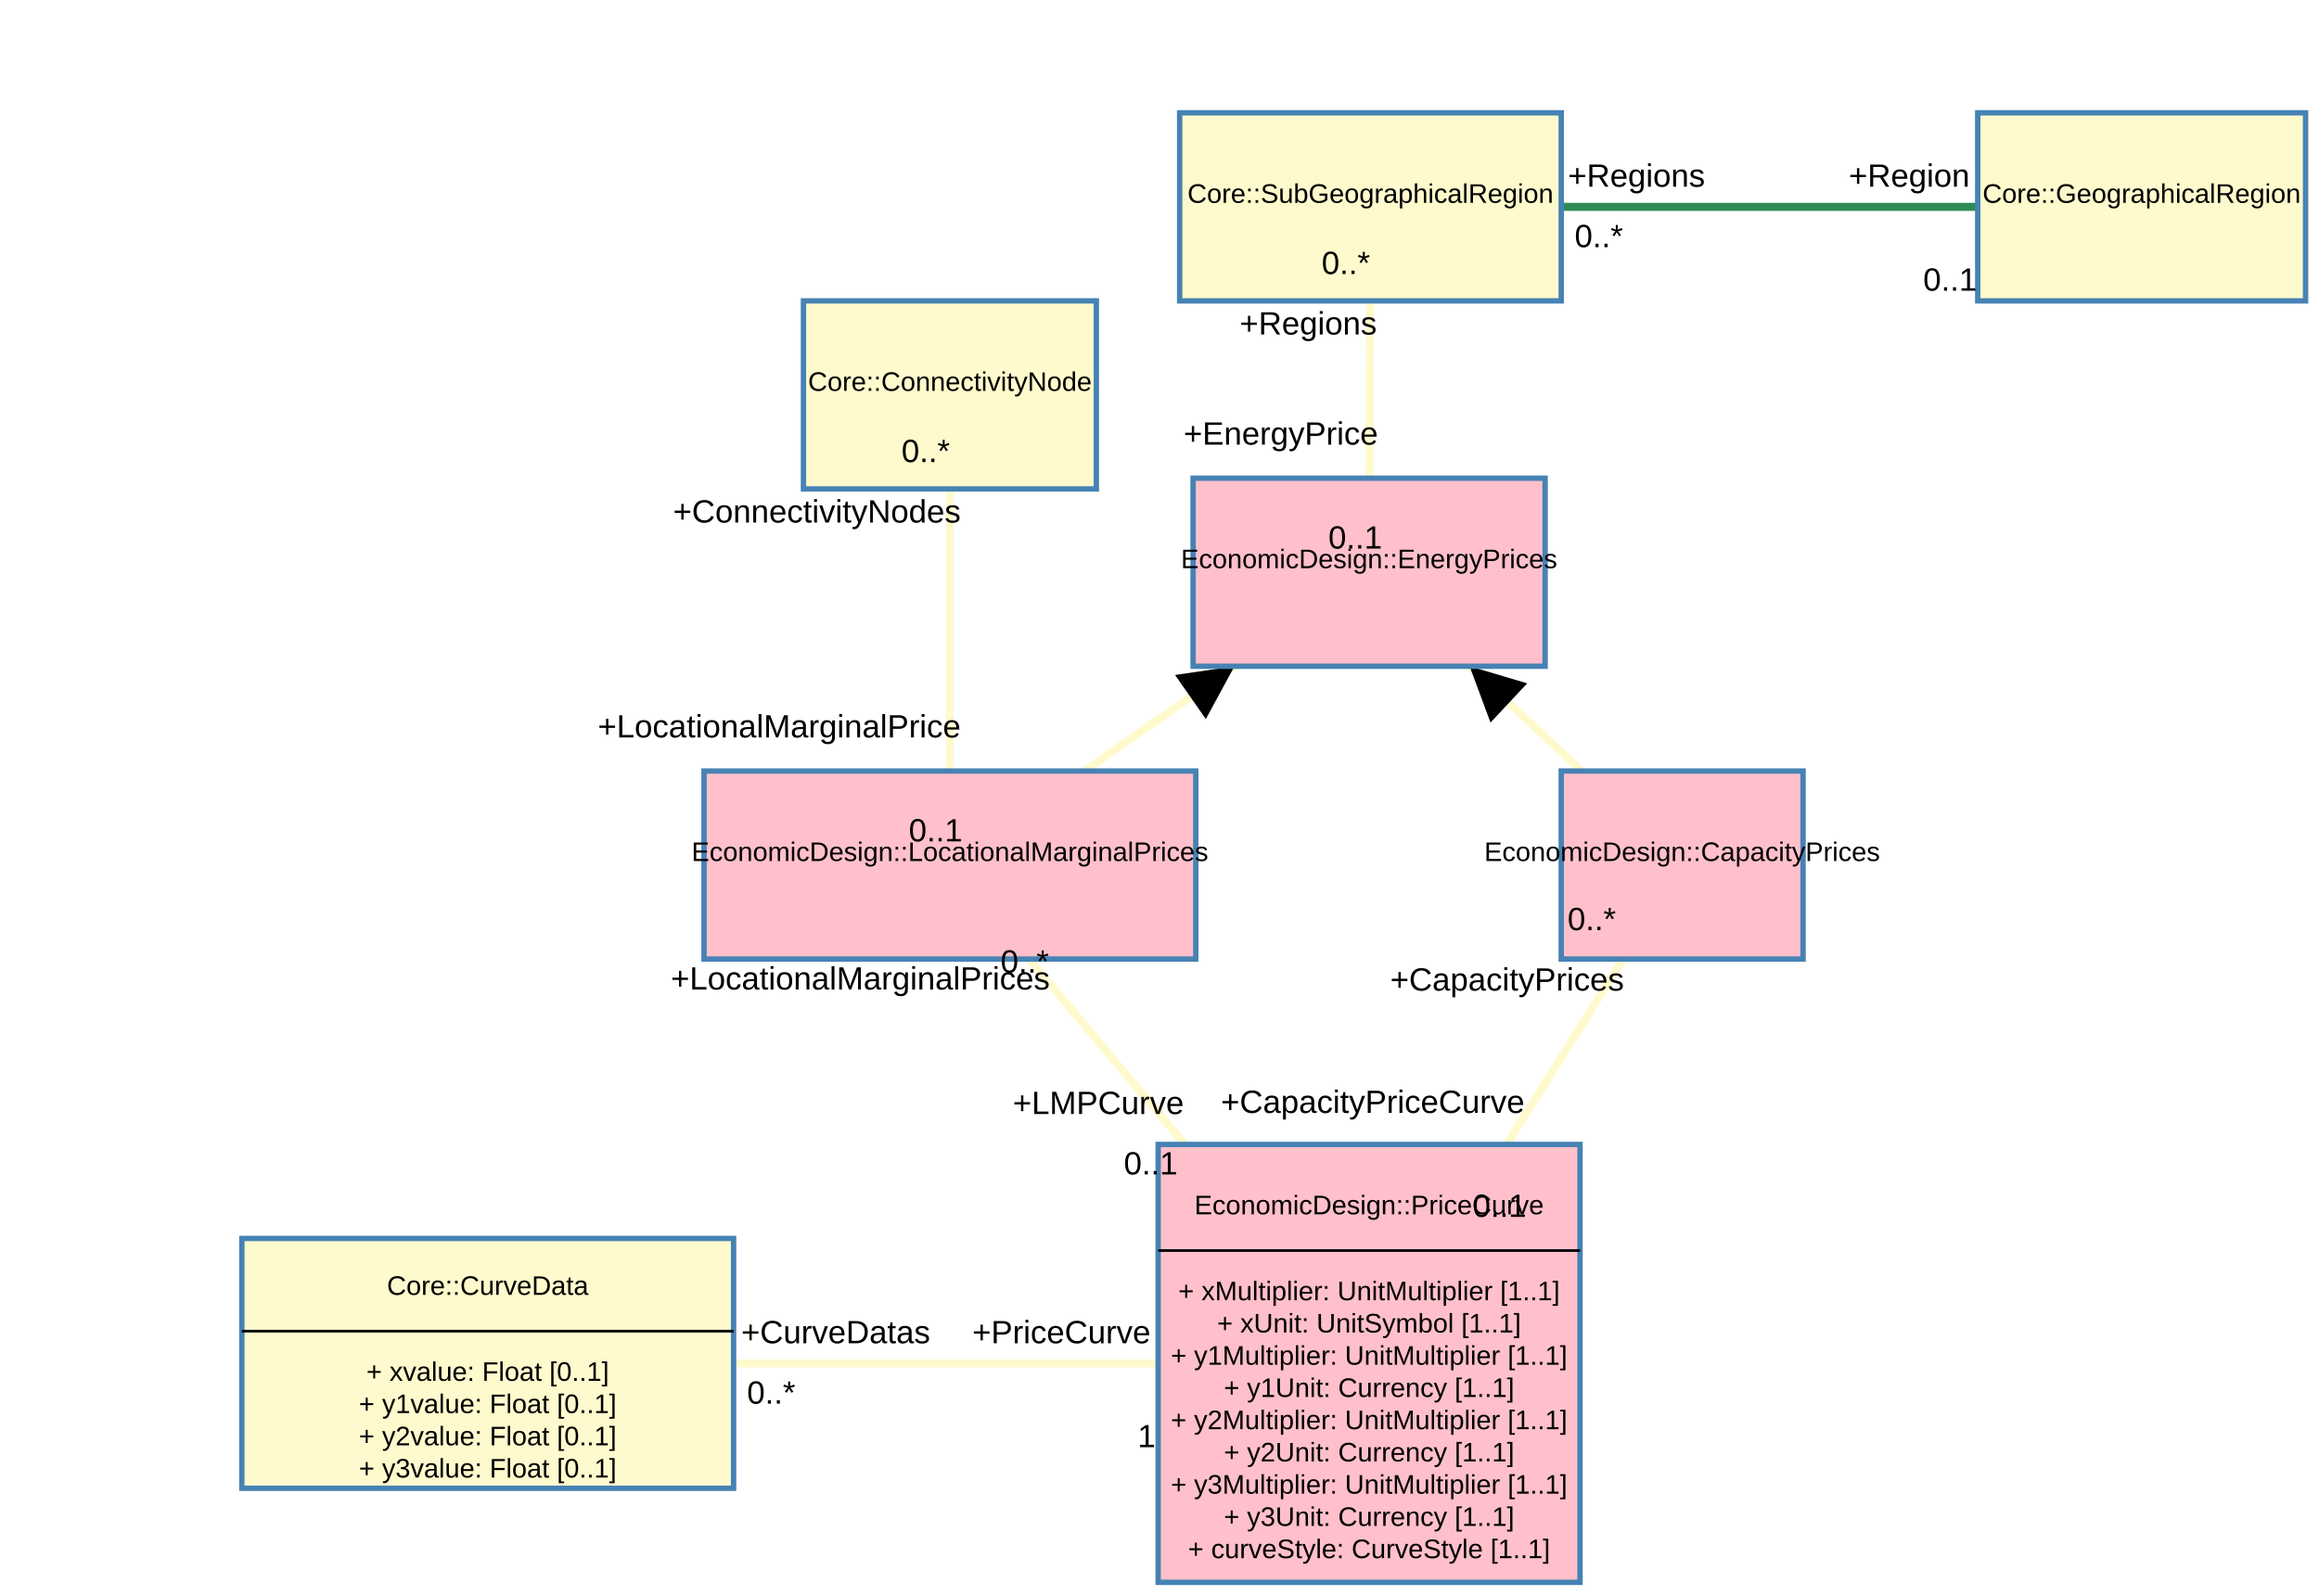
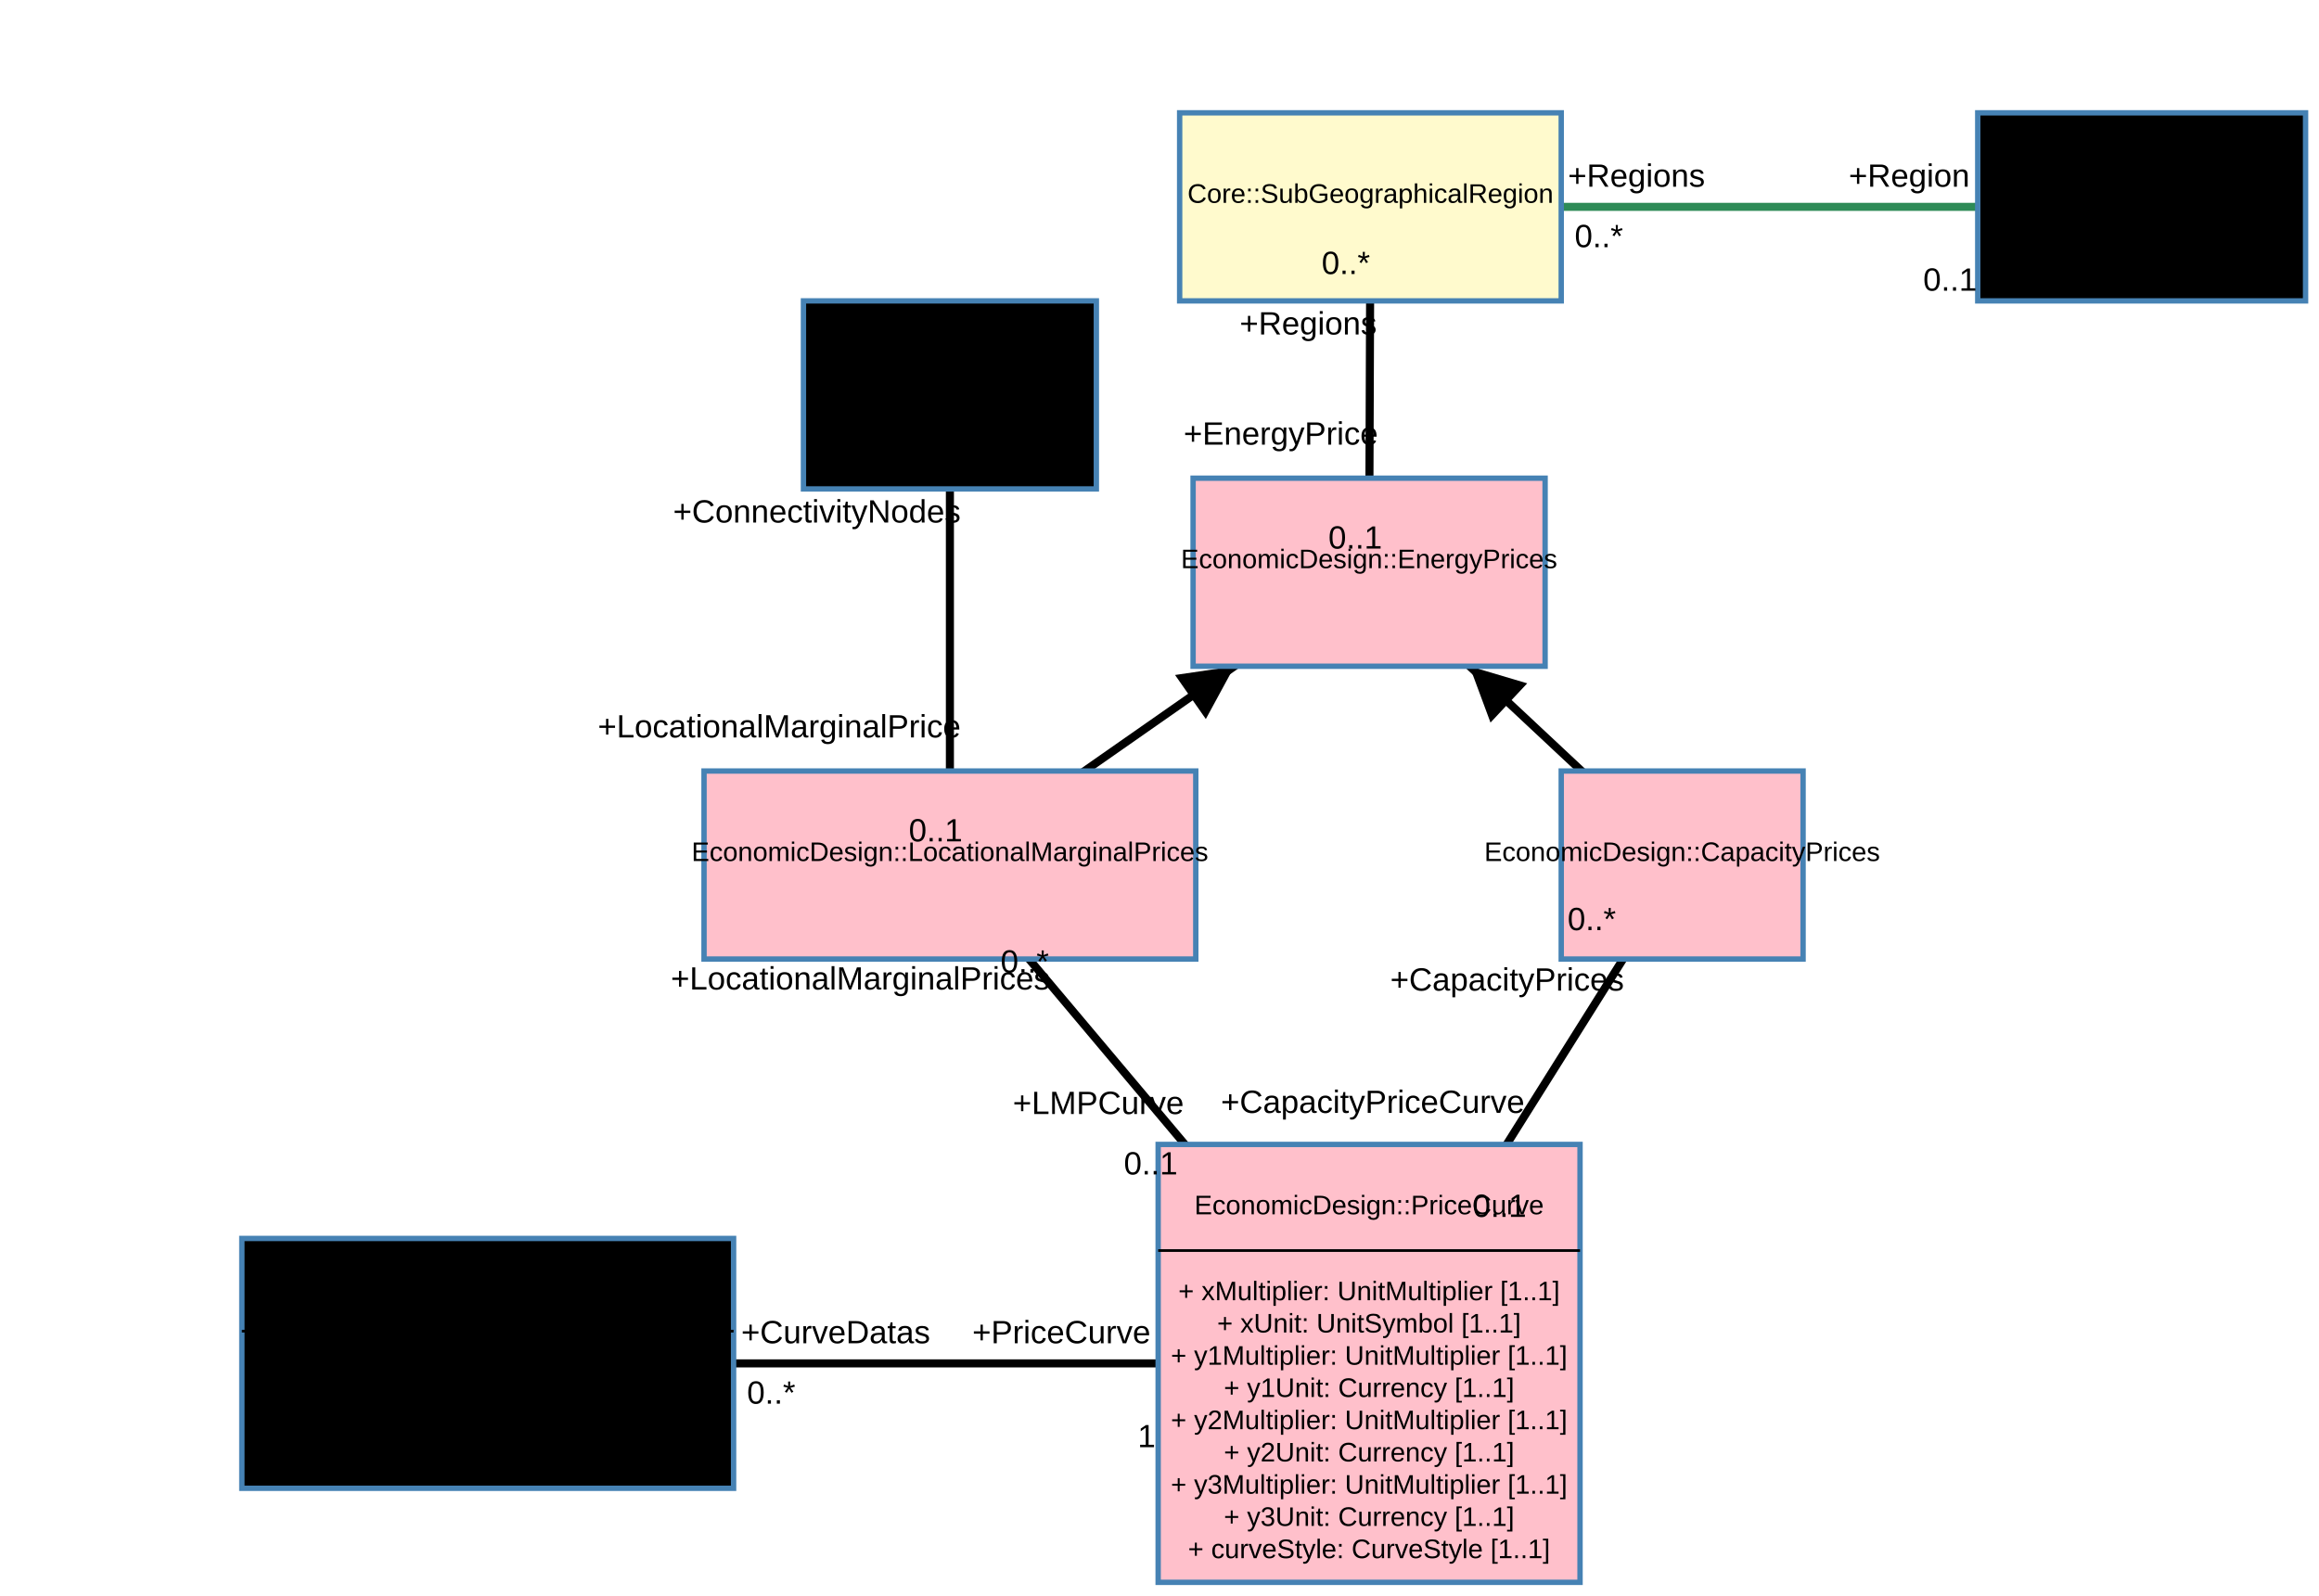
<svg xmlns="http://www.w3.org/2000/svg" width="863" height="594">
  <g class="zoom-group">
    <defs>
      <marker id="arrowhead" viewBox="-0 -5 10 10" refX="5" refY="0" orient="auto" markerWidth="10" markerHeight="10" xoverflow="visible">
        <path d="M 0,-5 L 10 ,0 L 0,5" fill="black" style="stroke: none;" />
      </marker>
    </defs>
-     <line class="link" x1="353.5" y1="322" x2="509.5" y2="213" stroke="#fffacd" stroke-width="3" marker-end="url(#arrowhead)" />
-     <line class="link" x1="626" y1="322" x2="509.5" y2="213" stroke="#fffacd" stroke-width="3" marker-end="url(#arrowhead)" />
-     <line class="link" x1="509.5" y1="507.5" x2="626" y2="322" stroke="#fffacd" stroke-width="3" />
-     <line class="link" x1="509.5" y1="507.5" x2="181.5" y2="507.5" stroke="#fffacd" stroke-width="3" />
-     <line class="link" x1="353.5" y1="322" x2="509.5" y2="507.5" stroke="#fffacd" stroke-width="3" />
+     <line class="link" x1="353.5" y1="322" x2="509.5" y2="213" stroke="#000000" stroke-width="3" marker-end="url(#arrowhead)" />
+     <line class="link" x1="626" y1="322" x2="509.5" y2="213" stroke="#000000" stroke-width="3" marker-end="url(#arrowhead)" />
+     <line class="link" x1="509.5" y1="507.5" x2="626" y2="322" stroke="#000000" stroke-width="3" />
+     <line class="link" x1="509.5" y1="507.5" x2="181.5" y2="507.5" stroke="#000000" stroke-width="3" />
+     <line class="link" x1="353.5" y1="322" x2="509.5" y2="507.5" stroke="#000000" stroke-width="3" />
    <line class="link" x1="797" y1="77" x2="510" y2="77" stroke="#2e8b57" stroke-width="3" />
-     <line class="link" x1="509.5" y1="213" x2="510" y2="77" stroke="#fffacd" stroke-width="3" />
-     <line class="link" x1="353.5" y1="322" x2="353.5" y2="147" stroke="#fffacd" stroke-width="3" />
-     <line class="arrow" x2="451.211" y2="253.728" x1="353.5" y1="322" stroke="#fffacd" stroke-width="2" marker-end="url(#arrowhead)" />
-     <line class="arrow" x2="554.21" y2="254.832" x1="626" y1="322" stroke="#fffacd" stroke-width="2" marker-end="url(#arrowhead)" />
+     <line class="link" x1="509.5" y1="213" x2="510" y2="77" stroke="#000000" stroke-width="3" />
+     <line class="link" x1="353.5" y1="322" x2="353.5" y2="147" stroke="#000000" stroke-width="3" />
+     <line class="arrow" x2="451.211" y2="253.728" x1="353.5" y1="322" stroke="#000000" stroke-width="2" marker-end="url(#arrowhead)" />
+     <line class="arrow" x2="554.21" y2="254.832" x1="626" y1="322" stroke="#000000" stroke-width="2" marker-end="url(#arrowhead)" />
    <g class="draggable" transform="translate(736, 42)">
-       <rect class="box" width="122" height="70" style="fill: #fffacd; stroke: steelblue; stroke-width: 2px; cursor: move;" />
+       <rect class="box" width="122" height="70" style="fill: #000000; stroke: steelblue; stroke-width: 2px; cursor: move;" />
      <text class="text" x="61" y="30" dy=".35em" text-anchor="middle" style="font-family: Arial, sans-serif; fill: black; font-size: 10px; pointer-events: none;">Core::GeographicalRegion</text>
    </g>
    <g class="draggable" transform="translate(444, 178)">
      <rect class="box" width="131" height="70" style="fill: #ffc0cb; stroke: steelblue; stroke-width: 2px; cursor: move;" />
      <text class="text" x="65.5" y="30" dy=".35em" text-anchor="middle" style="font-family: Arial, sans-serif; fill: black; font-size: 10px; pointer-events: none;">EconomicDesign::EnergyPrices</text>
    </g>
    <g class="draggable" transform="translate(581, 287)">
      <rect class="box" width="90" height="70" style="fill: #ffc0cb; stroke: steelblue; stroke-width: 2px; cursor: move;" />
      <text class="text" x="45" y="30" dy=".35em" text-anchor="middle" style="font-family: Arial, sans-serif; fill: black; font-size: 10px; pointer-events: none;">EconomicDesign::CapacityPrices</text>
    </g>
    <g class="draggable" transform="translate(431, 426)">
      <rect class="box" width="157" height="163" style="fill: #ffc0cb; stroke: steelblue; stroke-width: 2px; cursor: move;" />
      <text class="text" x="78.5" y="22.5" dy=".35em" text-anchor="middle" style="font-family: Arial, sans-serif; fill: black; font-size: 10px; pointer-events: none;">EconomicDesign::PriceCurve</text>
      <line x1="0" x2="157" y1="39.5" y2="39.5" stroke="black" stroke-width="1" />
      <text class="text" x="78.5" y="54.5" dy=".35em" text-anchor="middle" style="font-family: Arial, sans-serif; fill: black; font-size: 10px; pointer-events: none;">+  xMultiplier: UnitMultiplier [1..1]</text>
      <text class="text" x="78.5" y="66.5" dy=".35em" text-anchor="middle" style="font-family: Arial, sans-serif; fill: black; font-size: 10px; pointer-events: none;">+  xUnit: UnitSymbol [1..1]</text>
      <text class="text" x="78.5" y="78.5" dy=".35em" text-anchor="middle" style="font-family: Arial, sans-serif; fill: black; font-size: 10px; pointer-events: none;">+  y1Multiplier: UnitMultiplier [1..1]</text>
      <text class="text" x="78.5" y="90.5" dy=".35em" text-anchor="middle" style="font-family: Arial, sans-serif; fill: black; font-size: 10px; pointer-events: none;">+  y1Unit: Currency [1..1]</text>
      <text class="text" x="78.5" y="102.5" dy=".35em" text-anchor="middle" style="font-family: Arial, sans-serif; fill: black; font-size: 10px; pointer-events: none;">+  y2Multiplier: UnitMultiplier [1..1]</text>
      <text class="text" x="78.5" y="114.5" dy=".35em" text-anchor="middle" style="font-family: Arial, sans-serif; fill: black; font-size: 10px; pointer-events: none;">+  y2Unit: Currency [1..1]</text>
      <text class="text" x="78.5" y="126.5" dy=".35em" text-anchor="middle" style="font-family: Arial, sans-serif; fill: black; font-size: 10px; pointer-events: none;">+  y3Multiplier: UnitMultiplier [1..1]</text>
      <text class="text" x="78.5" y="138.5" dy=".35em" text-anchor="middle" style="font-family: Arial, sans-serif; fill: black; font-size: 10px; pointer-events: none;">+  y3Unit: Currency [1..1]</text>
      <text class="text" x="78.5" y="150.5" dy=".35em" text-anchor="middle" style="font-family: Arial, sans-serif; fill: black; font-size: 10px; pointer-events: none;">+  curveStyle: CurveStyle [1..1]</text>
    </g>
    <g class="draggable" transform="translate(439, 42)">
      <rect class="box" width="142" height="70" style="fill: #fffacd; stroke: steelblue; stroke-width: 2px; cursor: move;" />
      <text class="text" x="71" y="30" dy=".35em" text-anchor="middle" style="font-family: Arial, sans-serif; fill: black; font-size: 10px; pointer-events: none;">Core::SubGeographicalRegion</text>
    </g>
    <g class="draggable" transform="translate(299, 112)">
-       <rect class="box" width="109" height="70" style="fill: #fffacd; stroke: steelblue; stroke-width: 2px; cursor: move;" />
+       <rect class="box" width="109" height="70" style="fill: #000000; stroke: steelblue; stroke-width: 2px; cursor: move;" />
      <text class="text" x="54.5" y="30" dy=".35em" text-anchor="middle" style="font-family: Arial, sans-serif; fill: black; font-size: 10px; pointer-events: none;">Core::ConnectivityNode</text>
    </g>
    <g class="draggable" transform="translate(262, 287)">
      <rect class="box" width="183" height="70" style="fill: #ffc0cb; stroke: steelblue; stroke-width: 2px; cursor: move;" />
      <text class="text" x="91.5" y="30" dy=".35em" text-anchor="middle" style="font-family: Arial, sans-serif; fill: black; font-size: 10px; pointer-events: none;">EconomicDesign::LocationalMarginalPrices</text>
    </g>
    <g class="draggable" transform="translate(90, 461)">
-       <rect class="box" width="183" height="93" style="fill: #fffacd; stroke: steelblue; stroke-width: 2px; cursor: move;" />
+       <rect class="box" width="183" height="93" style="fill: #000000; stroke: steelblue; stroke-width: 2px; cursor: move;" />
      <text class="text" x="91.5" y="17.5" dy=".35em" text-anchor="middle" style="font-family: Arial, sans-serif; fill: black; font-size: 10px; pointer-events: none;">Core::CurveData</text>
      <line x1="0" x2="183" y1="34.5" y2="34.5" stroke="black" stroke-width="1" />
      <text class="text" x="91.5" y="49.5" dy=".35em" text-anchor="middle" style="font-family: Arial, sans-serif; fill: black; font-size: 10px; pointer-events: none;">+  xvalue: Float [0..1]</text>
      <text class="text" x="91.5" y="61.5" dy=".35em" text-anchor="middle" style="font-family: Arial, sans-serif; fill: black; font-size: 10px; pointer-events: none;">+  y1value: Float [0..1]</text>
      <text class="text" x="91.5" y="73.5" dy=".35em" text-anchor="middle" style="font-family: Arial, sans-serif; fill: black; font-size: 10px; pointer-events: none;">+  y2value: Float [0..1]</text>
      <text class="text" x="91.5" y="85.5" dy=".35em" text-anchor="middle" style="font-family: Arial, sans-serif; fill: black; font-size: 10px; pointer-events: none;">+  y3value: Float [0..1]</text>
    </g>
    <text class="link-text-start-top" x="407.69" y="284.136" text-anchor="middle" style="font-family: Arial, sans-serif; font-size: 12px; fill: black;" />
    <text class="link-text-start-top" x="584.941" y="283.584" text-anchor="middle" style="font-family: Arial, sans-serif; font-size: 12px; fill: black;" />
    <text class="link-text-start-top" x="510.844" y="414.266" text-anchor="middle" style="font-family: Arial, sans-serif; font-size: 12px; fill: black;">+CapacityPriceCurve</text>
    <text class="link-text-start-top" x="395" y="500" text-anchor="middle" style="font-family: Arial, sans-serif; font-size: 12px; fill: black;">+PriceCurve</text>
    <text class="link-text-start-top" x="320.152" y="368.327" text-anchor="middle" style="font-family: Arial, sans-serif; font-size: 12px; fill: black;">+LocationalMarginalPrices</text>
    <text class="link-text-start-top" x="710.5" y="69.5" text-anchor="middle" style="font-family: Arial, sans-serif; font-size: 12px; fill: black;">+Region</text>
    <text class="link-text-start-top" x="476.647" y="165.5" text-anchor="middle" style="font-family: Arial, sans-serif; font-size: 12px; fill: black;">+EnergyPrice</text>
    <text class="link-text-start-top" x="290" y="274.5" text-anchor="middle" style="font-family: Arial, sans-serif; font-size: 12px; fill: black;">+LocationalMarginalPrice</text>
    <text class="link-text-start-btm" x="407.69" y="284.136" dx="0.35em" dy="1.35em" text-anchor="middle" style="font-family: Arial, sans-serif; font-size: 12px; fill: black;" />
    <text class="link-text-start-btm" x="584.941" y="283.584" dx="0.35em" dy="1.35em" text-anchor="middle" style="font-family: Arial, sans-serif; font-size: 12px; fill: black;" />
    <text class="link-text-start-btm" x="553.844" y="436.766" dx="0.35em" dy="1.35em" text-anchor="middle" style="font-family: Arial, sans-serif; font-size: 12px; fill: black;">0..1</text>
    <text class="link-text-start-btm" x="422.5" y="522.5" dx="0.35em" dy="1.35em" text-anchor="middle" style="font-family: Arial, sans-serif; font-size: 12px; fill: black;">1</text>
    <text class="link-text-start-btm" x="377.152" y="345.827" dx="0.35em" dy="1.35em" text-anchor="middle" style="font-family: Arial, sans-serif; font-size: 12px; fill: black;">0..*</text>
    <text class="link-text-start-btm" x="721.5" y="92" dx="0.35em" dy="1.35em" text-anchor="middle" style="font-family: Arial, sans-serif; font-size: 12px; fill: black;">0..1</text>
    <text class="link-text-start-btm" x="500.147" y="188" dx="0.35em" dy="1.35em" text-anchor="middle" style="font-family: Arial, sans-serif; font-size: 12px; fill: black;">0..1</text>
    <text class="link-text-start-btm" x="344" y="297" dx="0.35em" dy="1.35em" text-anchor="middle" style="font-family: Arial, sans-serif; font-size: 12px; fill: black;">0..1</text>
    <text class="link-text-end-top" x="455.31" y="250.864" text-anchor="middle" style="font-family: Arial, sans-serif; font-size: 12px; fill: black;" />
    <text class="link-text-end-top" x="550.559" y="251.416" text-anchor="middle" style="font-family: Arial, sans-serif; font-size: 12px; fill: black;" />
    <text class="link-text-end-top" x="560.86" y="368.734" text-anchor="middle" style="font-family: Arial, sans-serif; font-size: 12px; fill: black;">+CapacityPrices</text>
    <text class="link-text-end-top" x="311" y="500" text-anchor="middle" style="font-family: Arial, sans-serif; font-size: 12px; fill: black;">+CurveDatas</text>
    <text class="link-text-end-top" x="408.743" y="414.673" text-anchor="middle" style="font-family: Arial, sans-serif; font-size: 12px; fill: black;">+LMPCurve</text>
    <text class="link-text-end-top" x="609" y="69.5" text-anchor="middle" style="font-family: Arial, sans-serif; font-size: 12px; fill: black;">+Regions</text>
    <text class="link-text-end-top" x="486.853" y="124.5" text-anchor="middle" style="font-family: Arial, sans-serif; font-size: 12px; fill: black;">+Regions</text>
    <text class="link-text-end-top" x="304" y="194.5" text-anchor="middle" style="font-family: Arial, sans-serif; font-size: 12px; fill: black;">+ConnectivityNodes</text>
    <text class="link-text-end-btm" x="455.31" y="250.864" text-anchor="middle" style="font-family: Arial, sans-serif; font-size: 12px; fill: black;" />
    <text class="link-text-end-btm" x="550.559" y="251.416" text-anchor="middle" style="font-family: Arial, sans-serif; font-size: 12px; fill: black;" />
    <text class="link-text-end-btm" x="592.36" y="346.234" text-anchor="middle" style="font-family: Arial, sans-serif; font-size: 12px; fill: black;">0..*</text>
    <text class="link-text-end-btm" x="287" y="522.5" text-anchor="middle" style="font-family: Arial, sans-serif; font-size: 12px; fill: black;">0..*</text>
    <text class="link-text-end-btm" x="428.243" y="437.173" text-anchor="middle" style="font-family: Arial, sans-serif; font-size: 12px; fill: black;">0..1</text>
    <text class="link-text-end-btm" x="595" y="92" text-anchor="middle" style="font-family: Arial, sans-serif; font-size: 12px; fill: black;">0..*</text>
    <text class="link-text-end-btm" x="500.853" y="102" text-anchor="middle" style="font-family: Arial, sans-serif; font-size: 12px; fill: black;">0..*</text>
    <text class="link-text-end-btm" x="344.5" y="172" text-anchor="middle" style="font-family: Arial, sans-serif; font-size: 12px; fill: black;">0..*</text>
  </g>
</svg>
